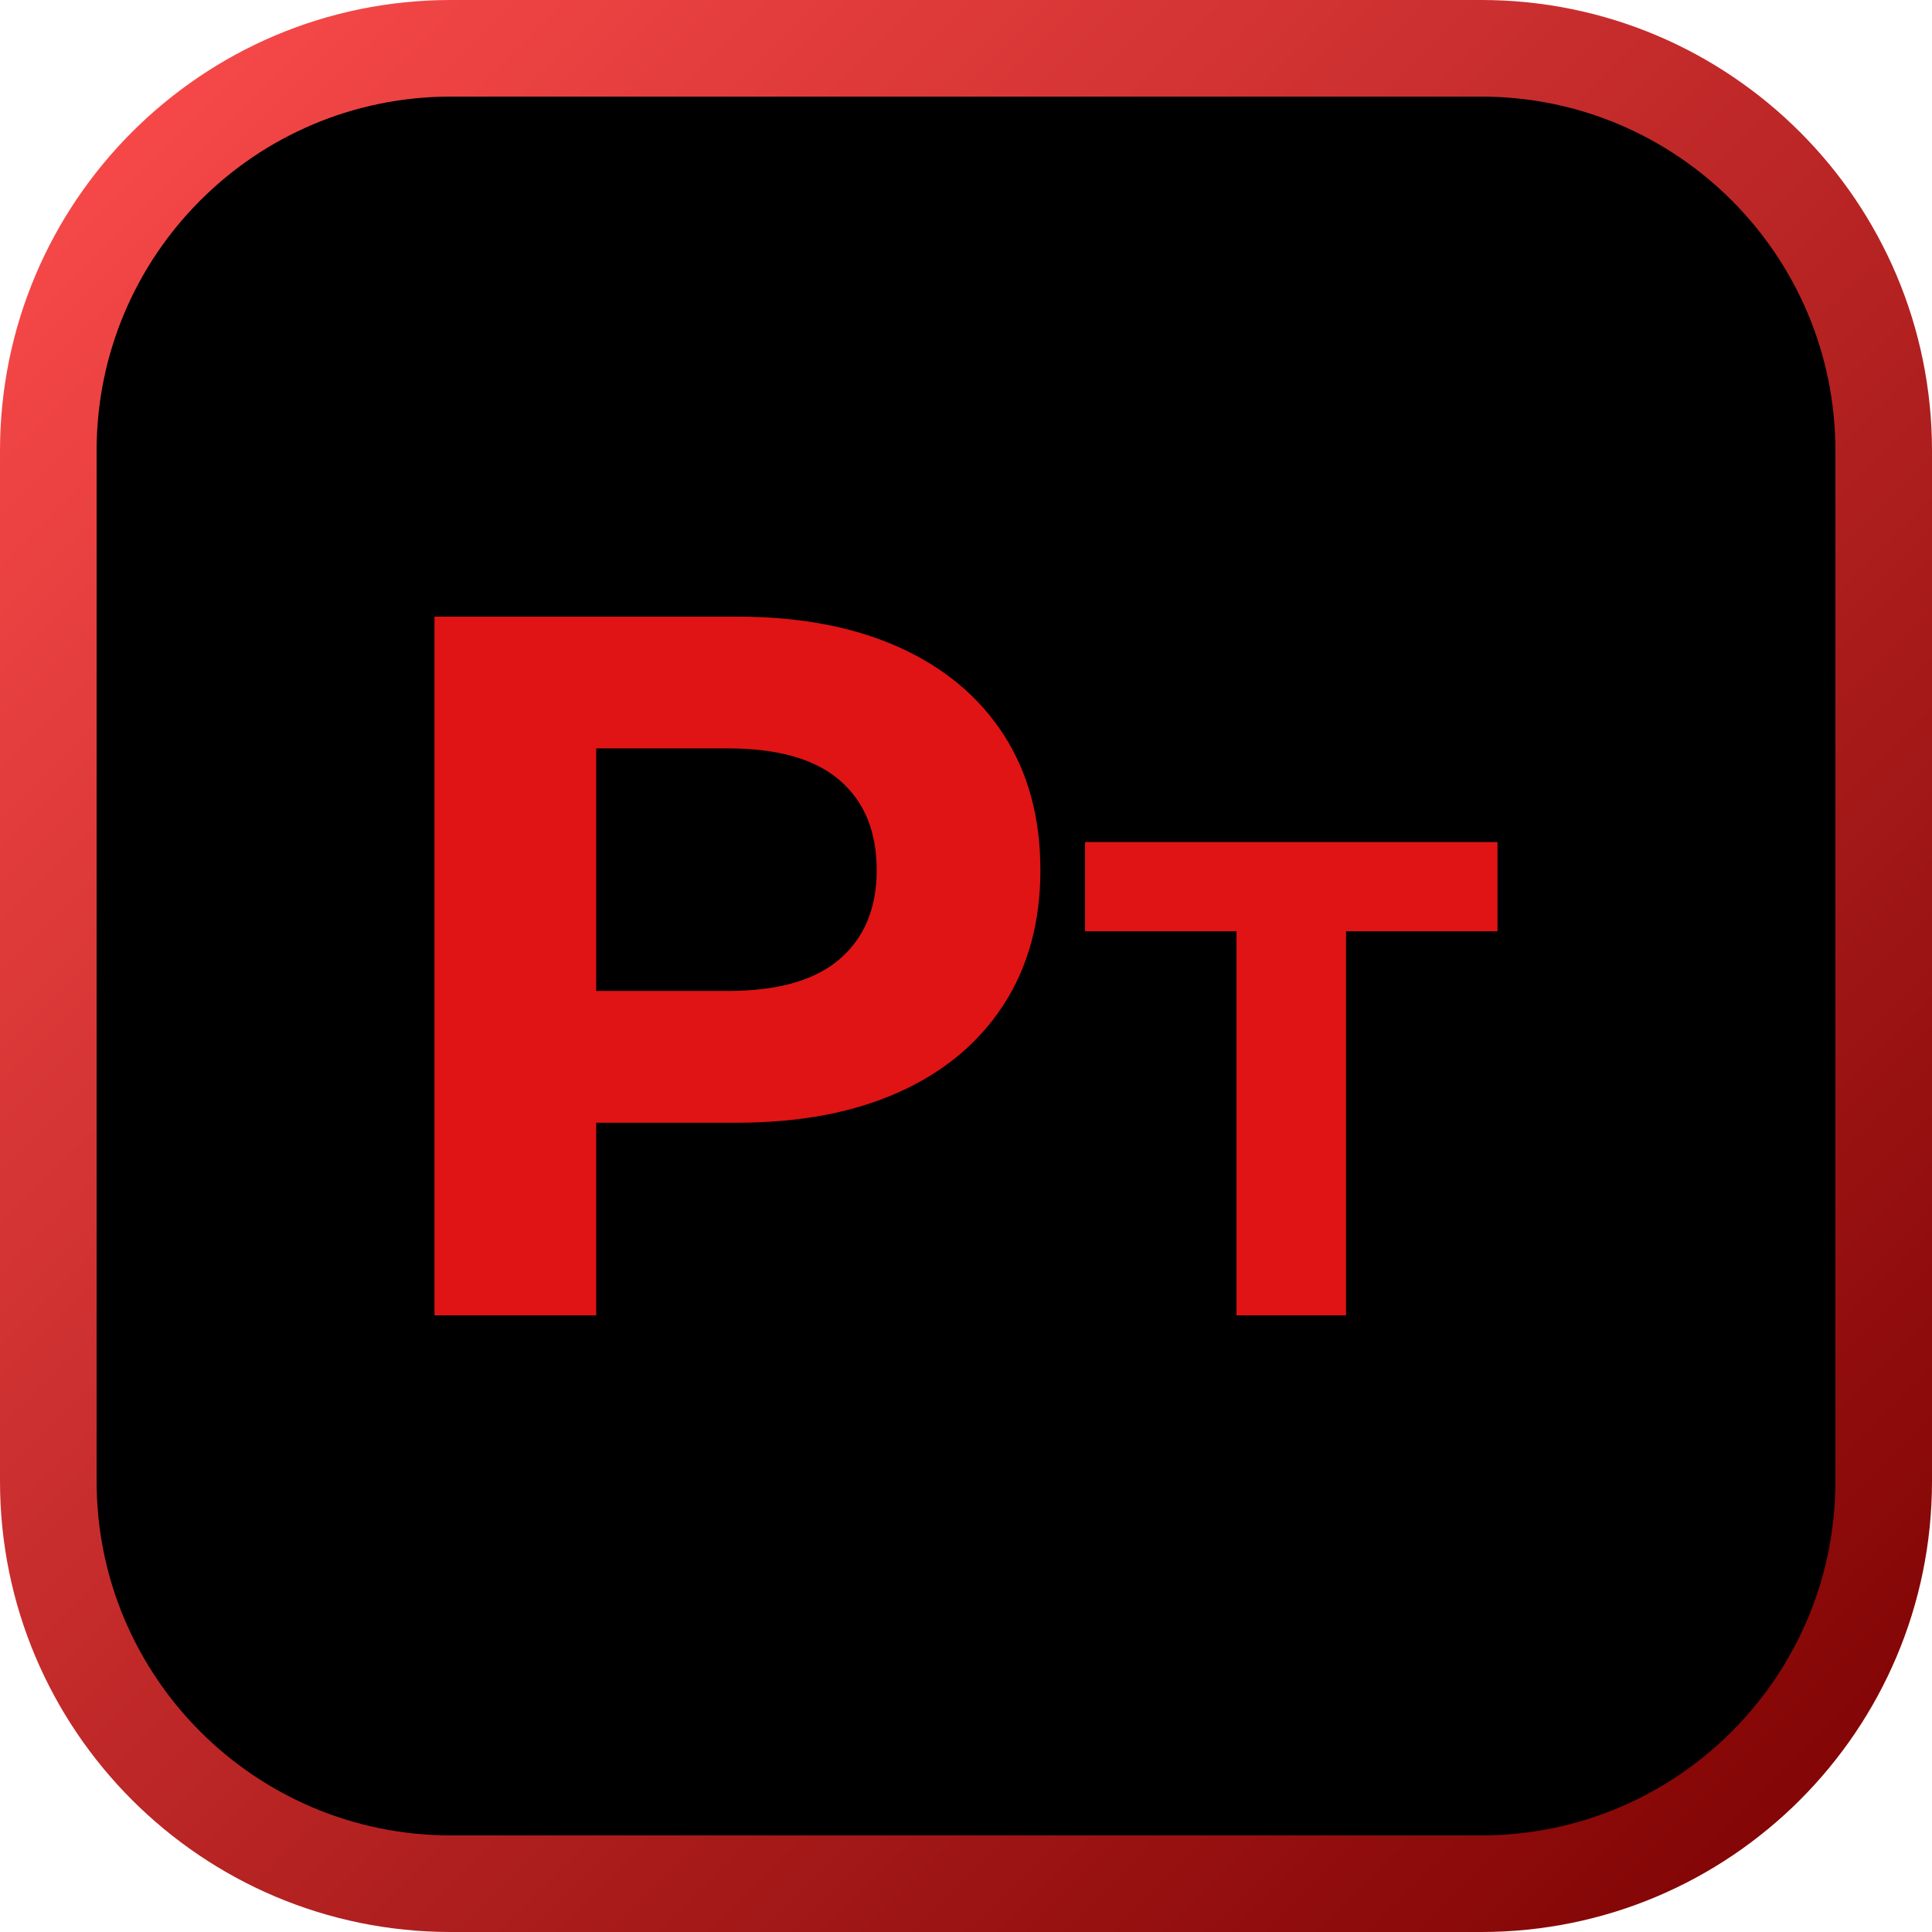
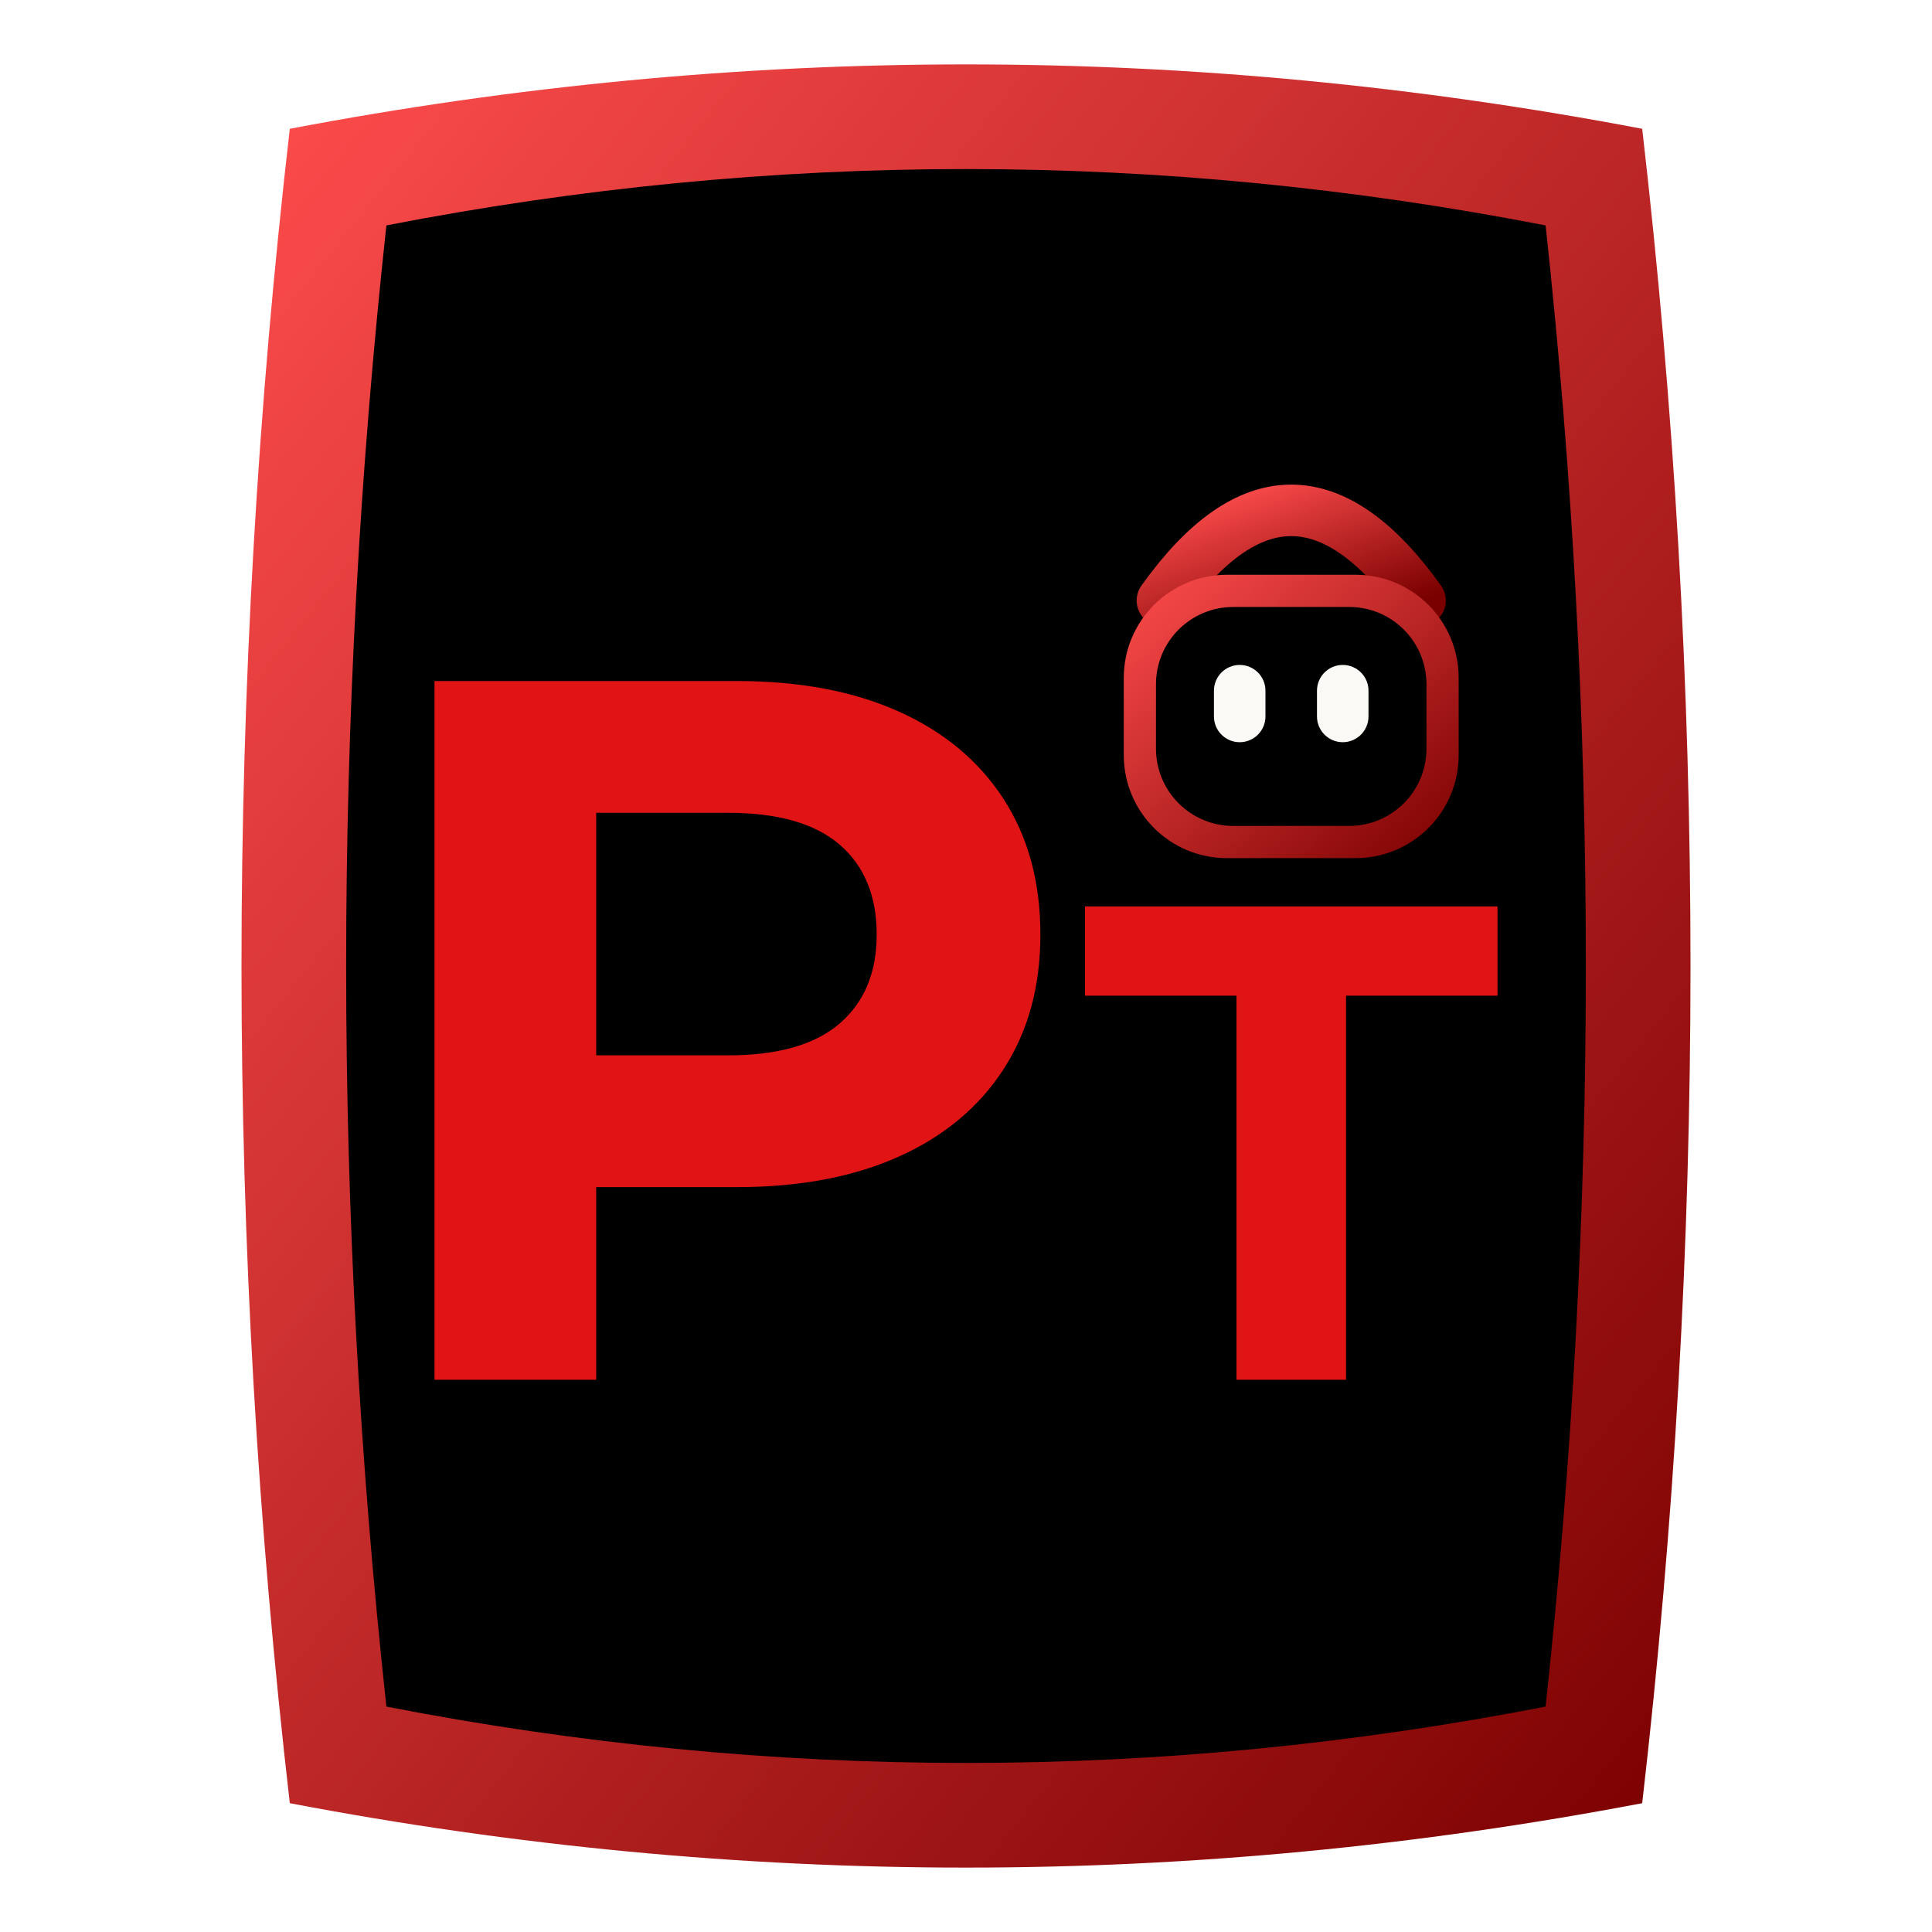
- <svg xmlns="http://www.w3.org/2000/svg" viewBox="0 0 120 120">
+ <svg xmlns="http://www.w3.org/2000/svg" viewBox="0 0 120 120" role="img" aria-label="Logo Praetor Trading">
  <defs>
    <linearGradient id="g" x1="0" y1="0" x2="1" y2="1">
      <stop offset="0" stop-color="#ff4d4d" />
      <stop offset="1" stop-color="#7a0000" />
    </linearGradient>
  </defs>
-   <rect width="120" height="120" rx="28" fill="url(#g)" />
-   <rect x="6" y="6" width="108" height="108" rx="22" fill="#000" />
-   <path fill="#e01414" d="M26.987 81.7V38.3H45.773Q51.601 38.3 55.817 40.191Q60.033 42.082 62.327 45.616Q64.621 49.15 64.621 54.048Q64.621 58.884 62.327 62.418Q60.033 65.952 55.817 67.843Q51.601 69.734 45.773 69.734H32.567L37.031 65.208V81.7ZM37.031 66.324 32.567 61.55H45.215Q49.865 61.55 52.159 59.566Q54.453 57.582 54.453 54.048Q54.453 50.452 52.159 48.468Q49.865 46.484 45.215 46.484H32.567L37.031 41.71Z M76.801 81.7V57.844H67.393V52.3H93.013V57.844H83.605V81.7Z" />
+   <path d="M18 8 Q60 0 102 8 Q108 60 102 112 Q60 120 18 112 Q12 60 18 8Z" fill="url(#g)" />
+   <path d="M24 14 Q60 7 96 14 Q101 60 96 106 Q60 113 24 106 Q19 60 24 14Z" fill="#000" />
+   <g transform="translate(0 4)">
+     <path fill="#e01414" d="M26.987 81.7V38.3H45.773Q51.601 38.3 55.817 40.191Q60.033 42.082 62.327 45.616Q64.621 49.15 64.621 54.048Q64.621 58.884 62.327 62.418Q60.033 65.952 55.817 67.843Q51.601 69.734 45.773 69.734H32.567L37.031 65.208V81.7ZM37.031 66.324 32.567 61.55H45.215Q49.865 61.55 52.159 59.566Q54.453 57.582 54.453 54.048Q54.453 50.452 52.159 48.468Q49.865 46.484 45.215 46.484H32.567L37.031 41.71Z M76.801 81.7V57.844H67.393V52.3H93.013V57.844H83.605V81.7Z" />
+     <g transform="translate(68.2 25.3) scale(0.8)">
+       <path d="M5 10 Q15 -4 25 10" fill="none" stroke="url(#g)" stroke-width="4" stroke-linecap="round" />
+       <rect x="2" y="8" width="26" height="22" rx="8" fill="url(#g)" />
+       <rect x="4.5" y="10.5" width="21" height="17" rx="6" fill="#000" />
+       <rect x="9" y="15" width="4" height="6" rx="2" fill="#faf9f5" />
+       <rect x="17" y="15" width="4" height="6" rx="2" fill="#faf9f5" />
+     </g>
+   </g>
</svg>
